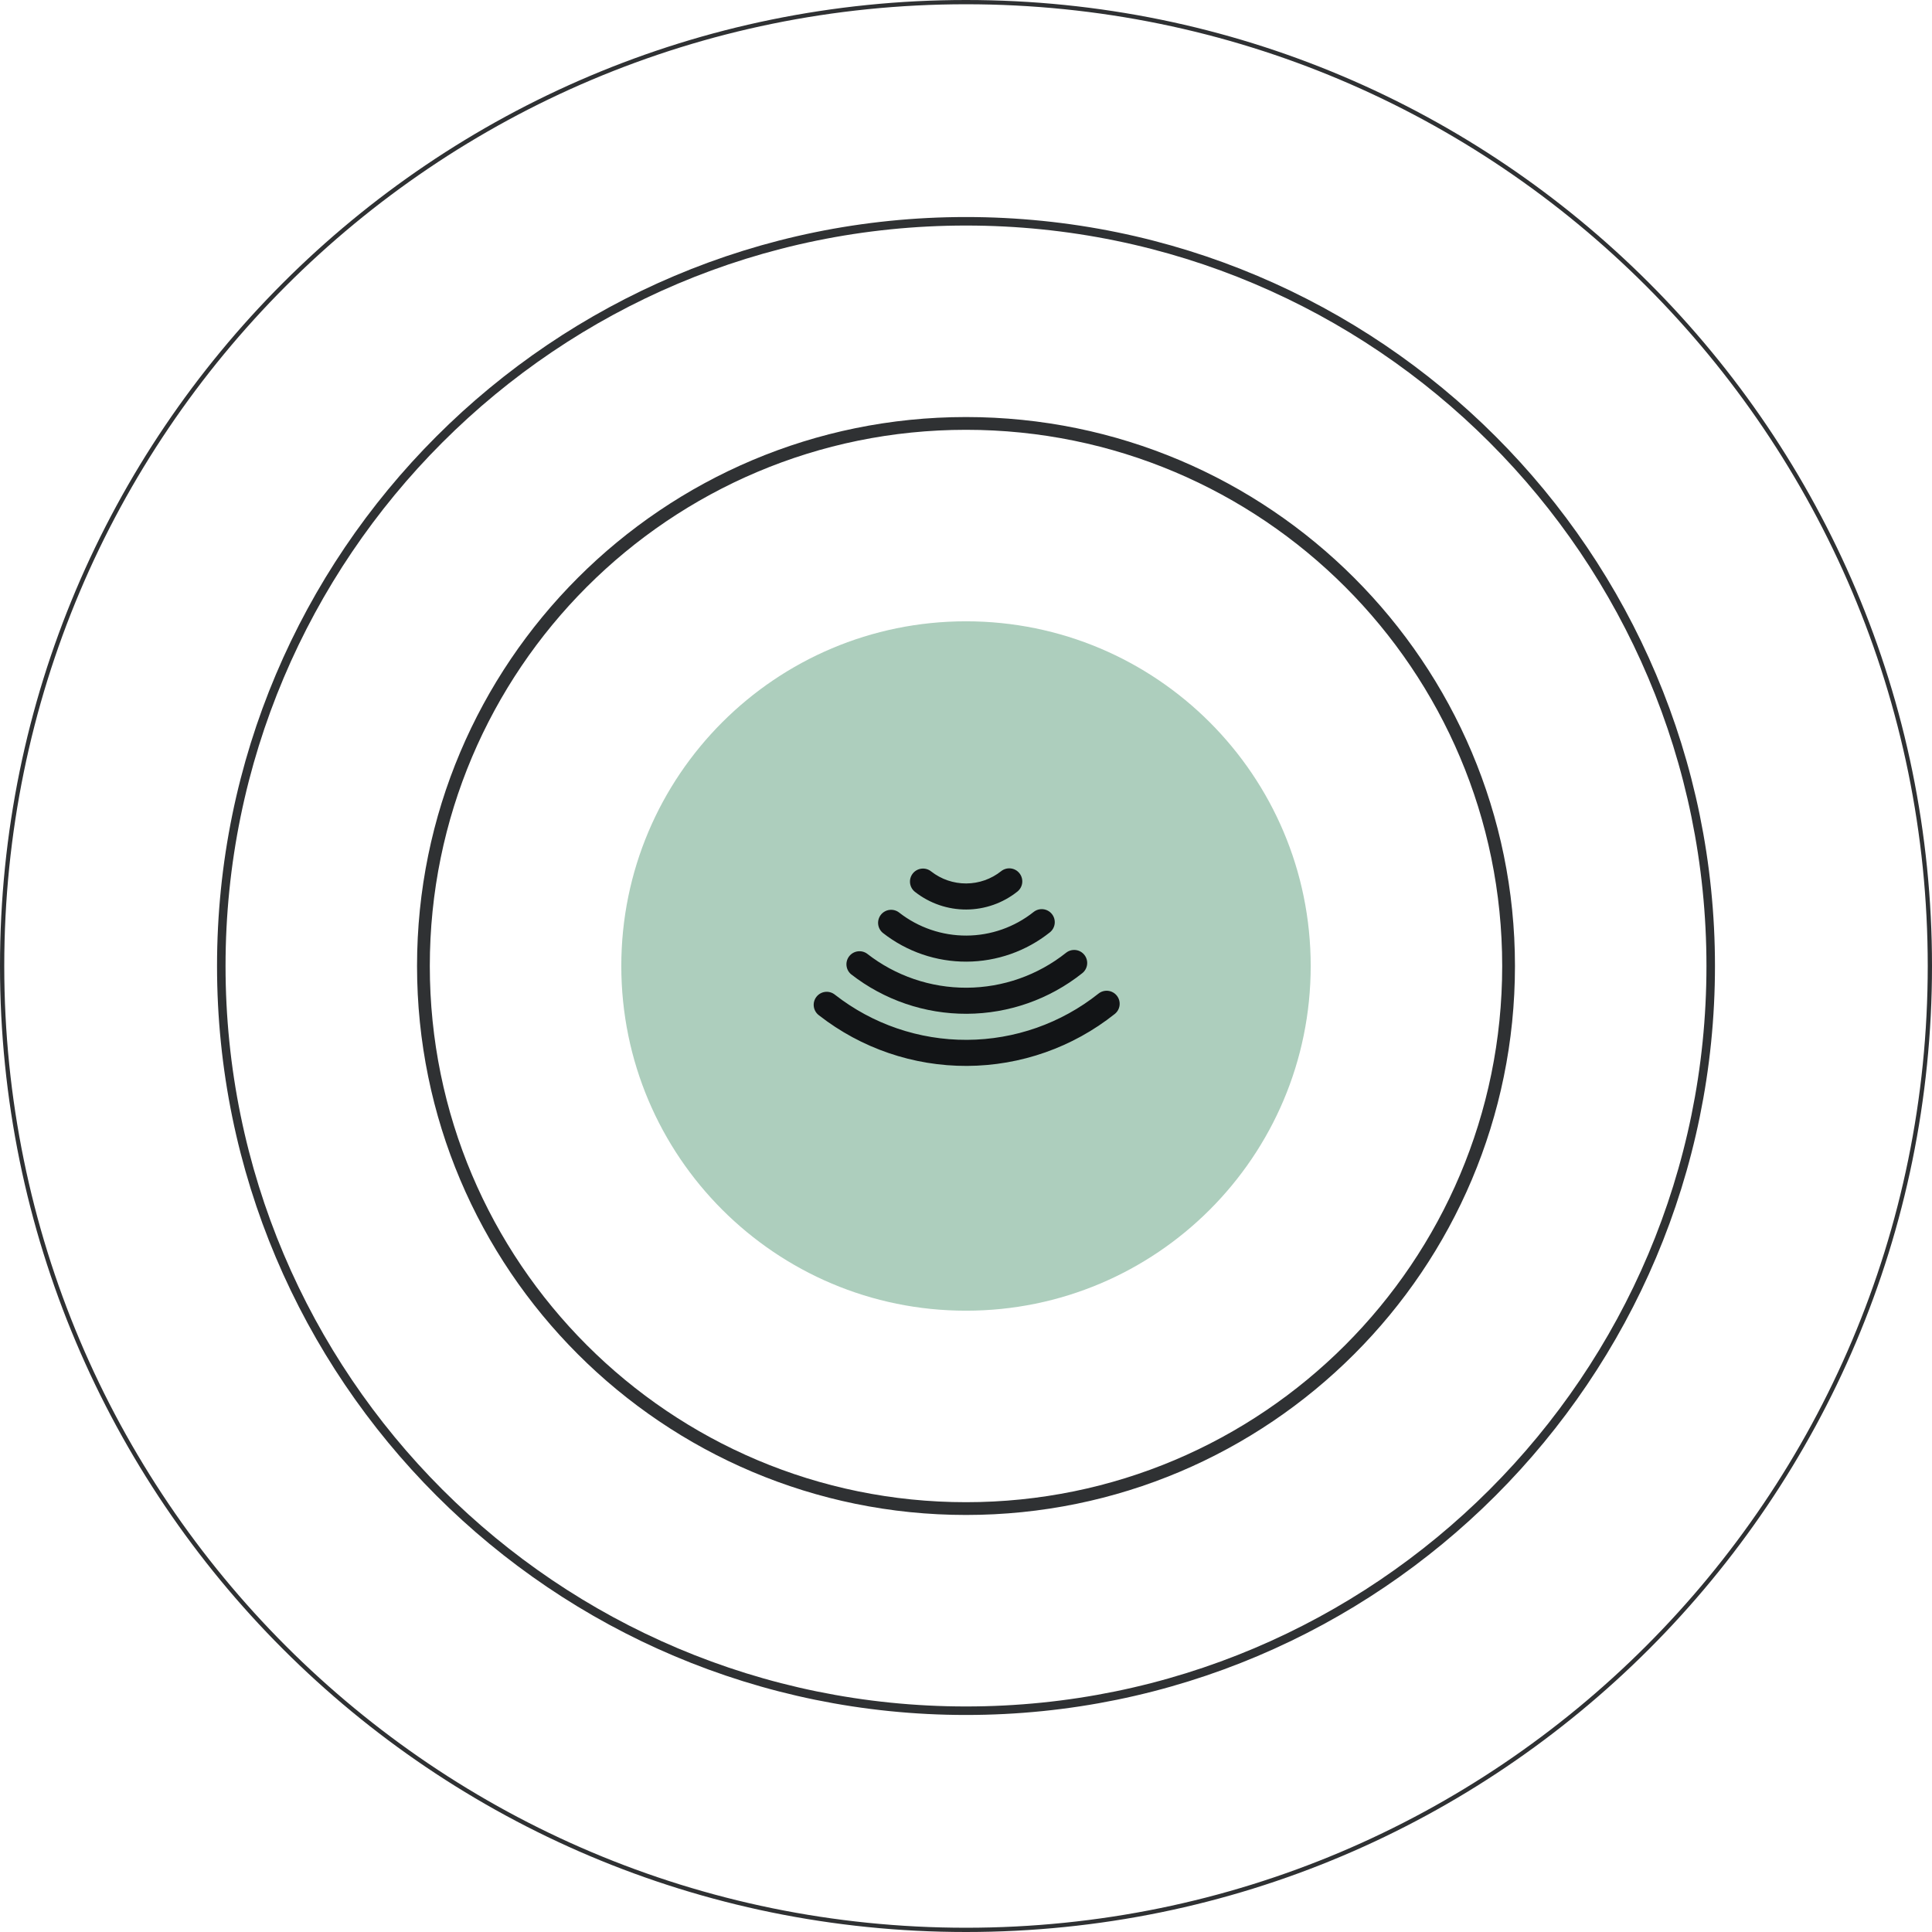
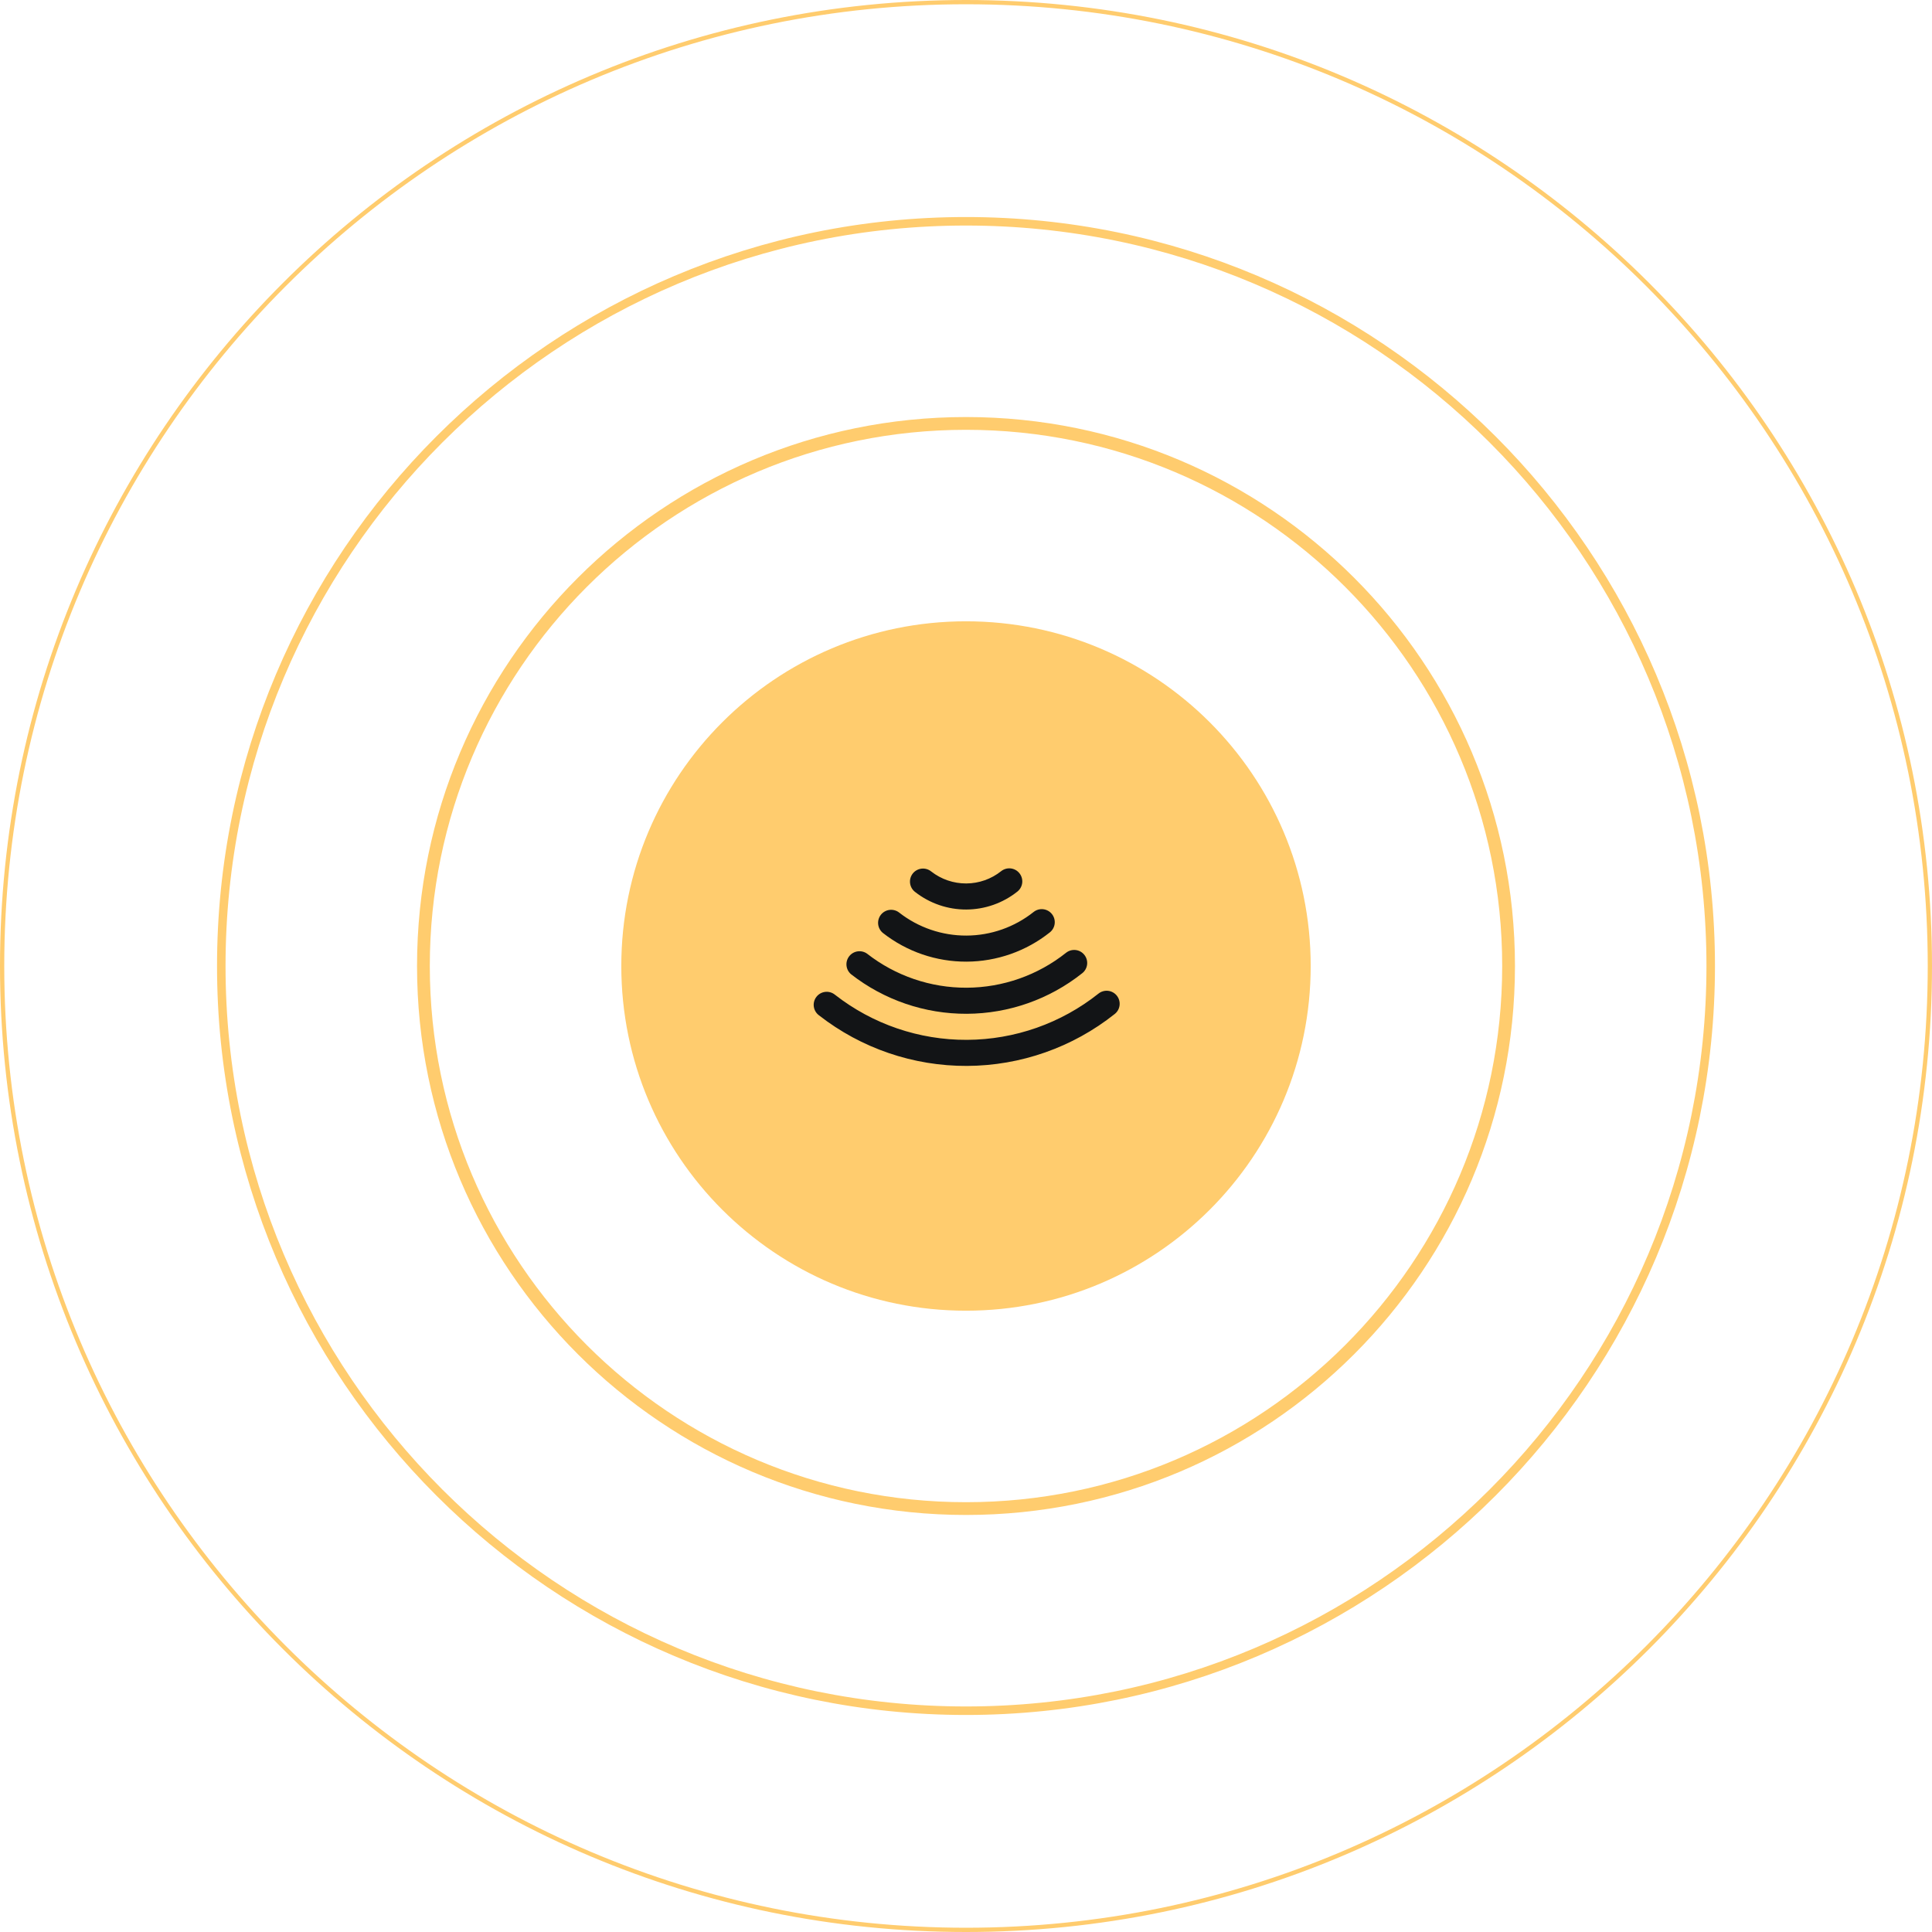
<svg xmlns="http://www.w3.org/2000/svg" preserveAspectRatio="none" overflow="visible" style="display: block;" width="454" height="454" viewBox="0 0 454 454" fill="none">
  <g id="Group 18">
-     <path id="Ellipse 1" d="M227 453.5C101.908 453.5 0.5 352.093 0.5 227C0.5 101.908 101.908 0.5 227 0.5C352.093 0.5 453.5 101.908 453.5 227C453.5 352.093 352.093 453.5 227 453.5Z" stroke="#2F3133" />
-     <path id="Ellipse 2" d="M227 402C130.35 402 52 323.65 52 227C52 130.35 130.35 52 227 52C323.65 52 402 130.35 402 227C402 323.65 323.65 402 227 402Z" stroke-width="2" stroke="#2F3133" />
-     <path id="Ellipse 3" d="M227 354.5C156.584 354.5 99.5 297.416 99.5 227C99.5 156.584 156.584 99.5 227 99.5C297.416 99.5 354.5 156.584 354.5 227C354.5 297.416 297.416 354.5 227 354.5Z" stroke-width="3" stroke="#2F3133" />
-     <circle id="Ellipse 4" cx="227" cy="227" r="81" transform="rotate(90 227 227)" fill="#ADCEBD" />
+     <path id="Ellipse 1" d="M227 453.5C101.908 453.5 0.5 352.093 0.5 227C0.5 101.908 101.908 0.5 227 0.5C352.093 0.5 453.5 101.908 453.5 227C453.5 352.093 352.093 453.5 227 453.5Z" stroke="#FFCC6E" />
+     <path id="Ellipse 2" d="M227 402C130.35 402 52 323.65 52 227C52 130.35 130.35 52 227 52C323.65 52 402 130.35 402 227C402 323.65 323.65 402 227 402Z" stroke-width="2" stroke="#FFCC6E" />
+     <path id="Ellipse 3" d="M227 354.5C156.584 354.5 99.5 297.416 99.5 227C99.5 156.584 156.584 99.5 227 99.5C297.416 99.5 354.5 156.584 354.5 227C354.5 297.416 297.416 354.5 227 354.5Z" stroke-width="3" stroke="#FFCC6E" />
+     <circle id="Ellipse 4" cx="227" cy="227" r="81" transform="rotate(90 227 227)" fill="#FFCC6E" />
    <g id="bitcoin-icons:nfc-filled">
      <path id="Vector" d="M262.443 233.97C262.694 234.285 262.88 234.646 262.991 235.033C263.102 235.419 263.135 235.824 263.09 236.224C263.044 236.623 262.921 237.01 262.726 237.362C262.531 237.714 262.268 238.024 261.953 238.274C252.083 246.125 239.858 250.424 227.246 250.479C214.635 250.534 202.372 246.341 192.435 238.576C192.108 238.332 191.834 238.025 191.628 237.674C191.422 237.322 191.288 236.933 191.234 236.529C191.18 236.126 191.207 235.715 191.314 235.322C191.421 234.929 191.605 234.561 191.856 234.239C192.107 233.918 192.419 233.65 192.775 233.452C193.13 233.253 193.522 233.127 193.927 233.081C194.332 233.035 194.742 233.071 195.133 233.186C195.523 233.301 195.888 233.492 196.204 233.75C205.057 240.668 215.982 244.403 227.218 244.354C238.454 244.305 249.346 240.475 258.14 233.48C258.454 233.23 258.815 233.044 259.202 232.933C259.589 232.822 259.993 232.788 260.393 232.834C260.793 232.879 261.179 233.003 261.531 233.198C261.883 233.393 262.193 233.655 262.443 233.97Z" fill="#121416" />
      <path id="Vector_2" d="M254.816 224.387C255.32 225.022 255.552 225.832 255.46 226.638C255.368 227.444 254.96 228.181 254.326 228.686C246.61 234.824 237.052 238.186 227.193 238.23C217.333 238.274 207.746 234.997 199.977 228.927C199.377 228.414 198.998 227.689 198.919 226.904C198.84 226.119 199.067 225.333 199.552 224.711C200.038 224.088 200.745 223.677 201.526 223.563C202.307 223.448 203.102 223.64 203.745 224.097C210.431 229.32 218.68 232.14 227.164 232.103C235.648 232.066 243.872 229.174 250.512 223.893C250.827 223.642 251.188 223.456 251.574 223.345C251.961 223.234 252.366 223.201 252.765 223.246C253.165 223.292 253.552 223.415 253.904 223.61C254.255 223.805 254.565 224.072 254.816 224.387Z" fill="#121416" />
      <path id="Vector_3" d="M247.192 214.795C247.443 215.11 247.629 215.471 247.74 215.857C247.85 216.244 247.884 216.649 247.839 217.048C247.793 217.448 247.669 217.835 247.474 218.187C247.279 218.538 247.017 218.848 246.702 219.099C241.139 223.524 234.248 225.947 227.14 225.978C220.032 226.01 213.12 223.647 207.518 219.27C207.202 219.023 206.937 218.715 206.739 218.365C206.541 218.014 206.413 217.629 206.365 217.229C206.316 216.83 206.346 216.425 206.453 216.038C206.561 215.65 206.744 215.287 206.992 214.97C207.239 214.654 207.547 214.389 207.897 214.191C208.247 213.993 208.633 213.866 209.032 213.817C209.432 213.768 209.837 213.798 210.224 213.906C210.612 214.013 210.975 214.196 211.291 214.444C215.809 217.972 221.382 219.877 227.114 219.852C232.846 219.827 238.402 217.873 242.888 214.305C243.203 214.054 243.564 213.868 243.951 213.757C244.337 213.647 244.742 213.613 245.142 213.658C245.541 213.704 245.928 213.828 246.28 214.023C246.632 214.218 246.942 214.48 247.192 214.795Z" fill="#121416" />
      <path id="Vector_4" d="M239.564 205.211C240.069 205.847 240.301 206.656 240.209 207.463C240.117 208.269 239.709 209.005 239.074 209.511C235.665 212.223 231.442 213.708 227.086 213.728C222.729 213.747 218.494 212.299 215.06 209.617C214.734 209.373 214.46 209.066 214.254 208.715C214.048 208.363 213.914 207.974 213.86 207.57C213.806 207.167 213.833 206.756 213.94 206.363C214.047 205.97 214.231 205.602 214.482 205.28C214.732 204.959 215.045 204.691 215.4 204.493C215.756 204.294 216.148 204.168 216.553 204.122C216.957 204.076 217.367 204.112 217.758 204.227C218.149 204.342 218.513 204.533 218.829 204.791C221.178 206.626 224.077 207.616 227.058 207.603C230.038 207.59 232.928 206.573 235.261 204.717C235.575 204.467 235.936 204.281 236.323 204.17C236.71 204.059 237.114 204.025 237.514 204.071C237.914 204.116 238.3 204.24 238.652 204.435C239.004 204.63 239.314 204.896 239.564 205.211Z" fill="#121416" />
    </g>
  </g>
</svg>
